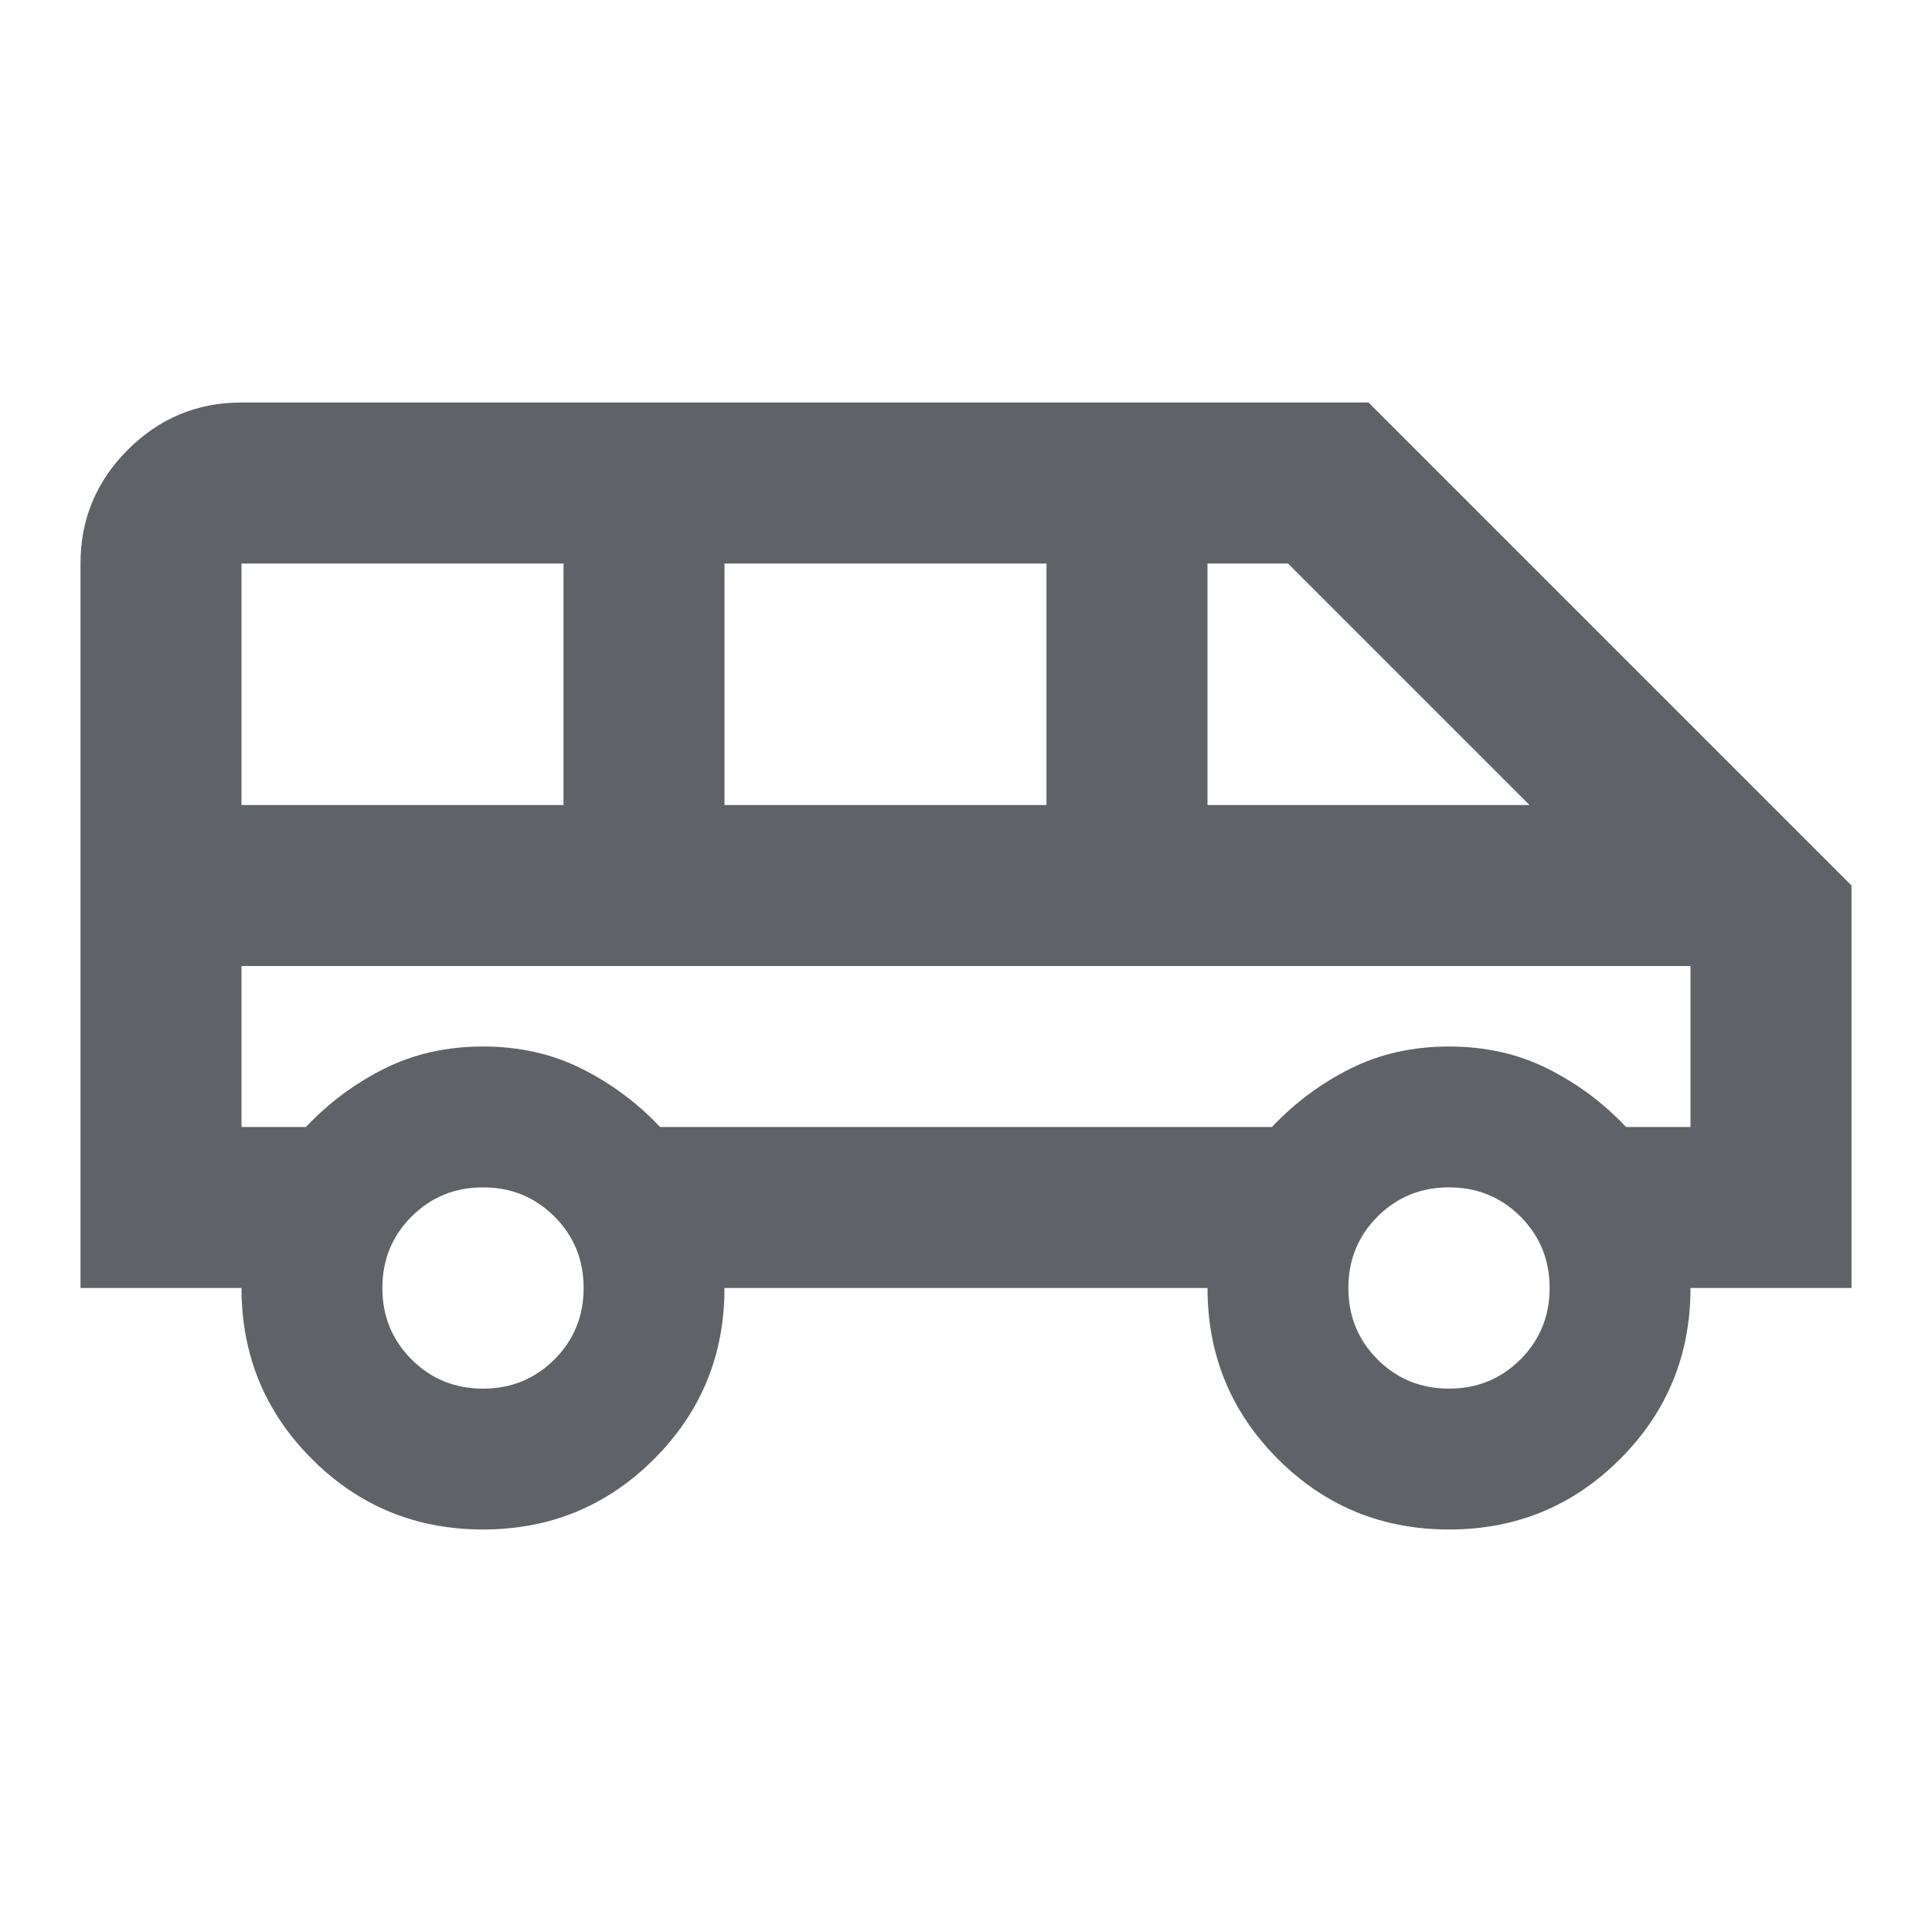
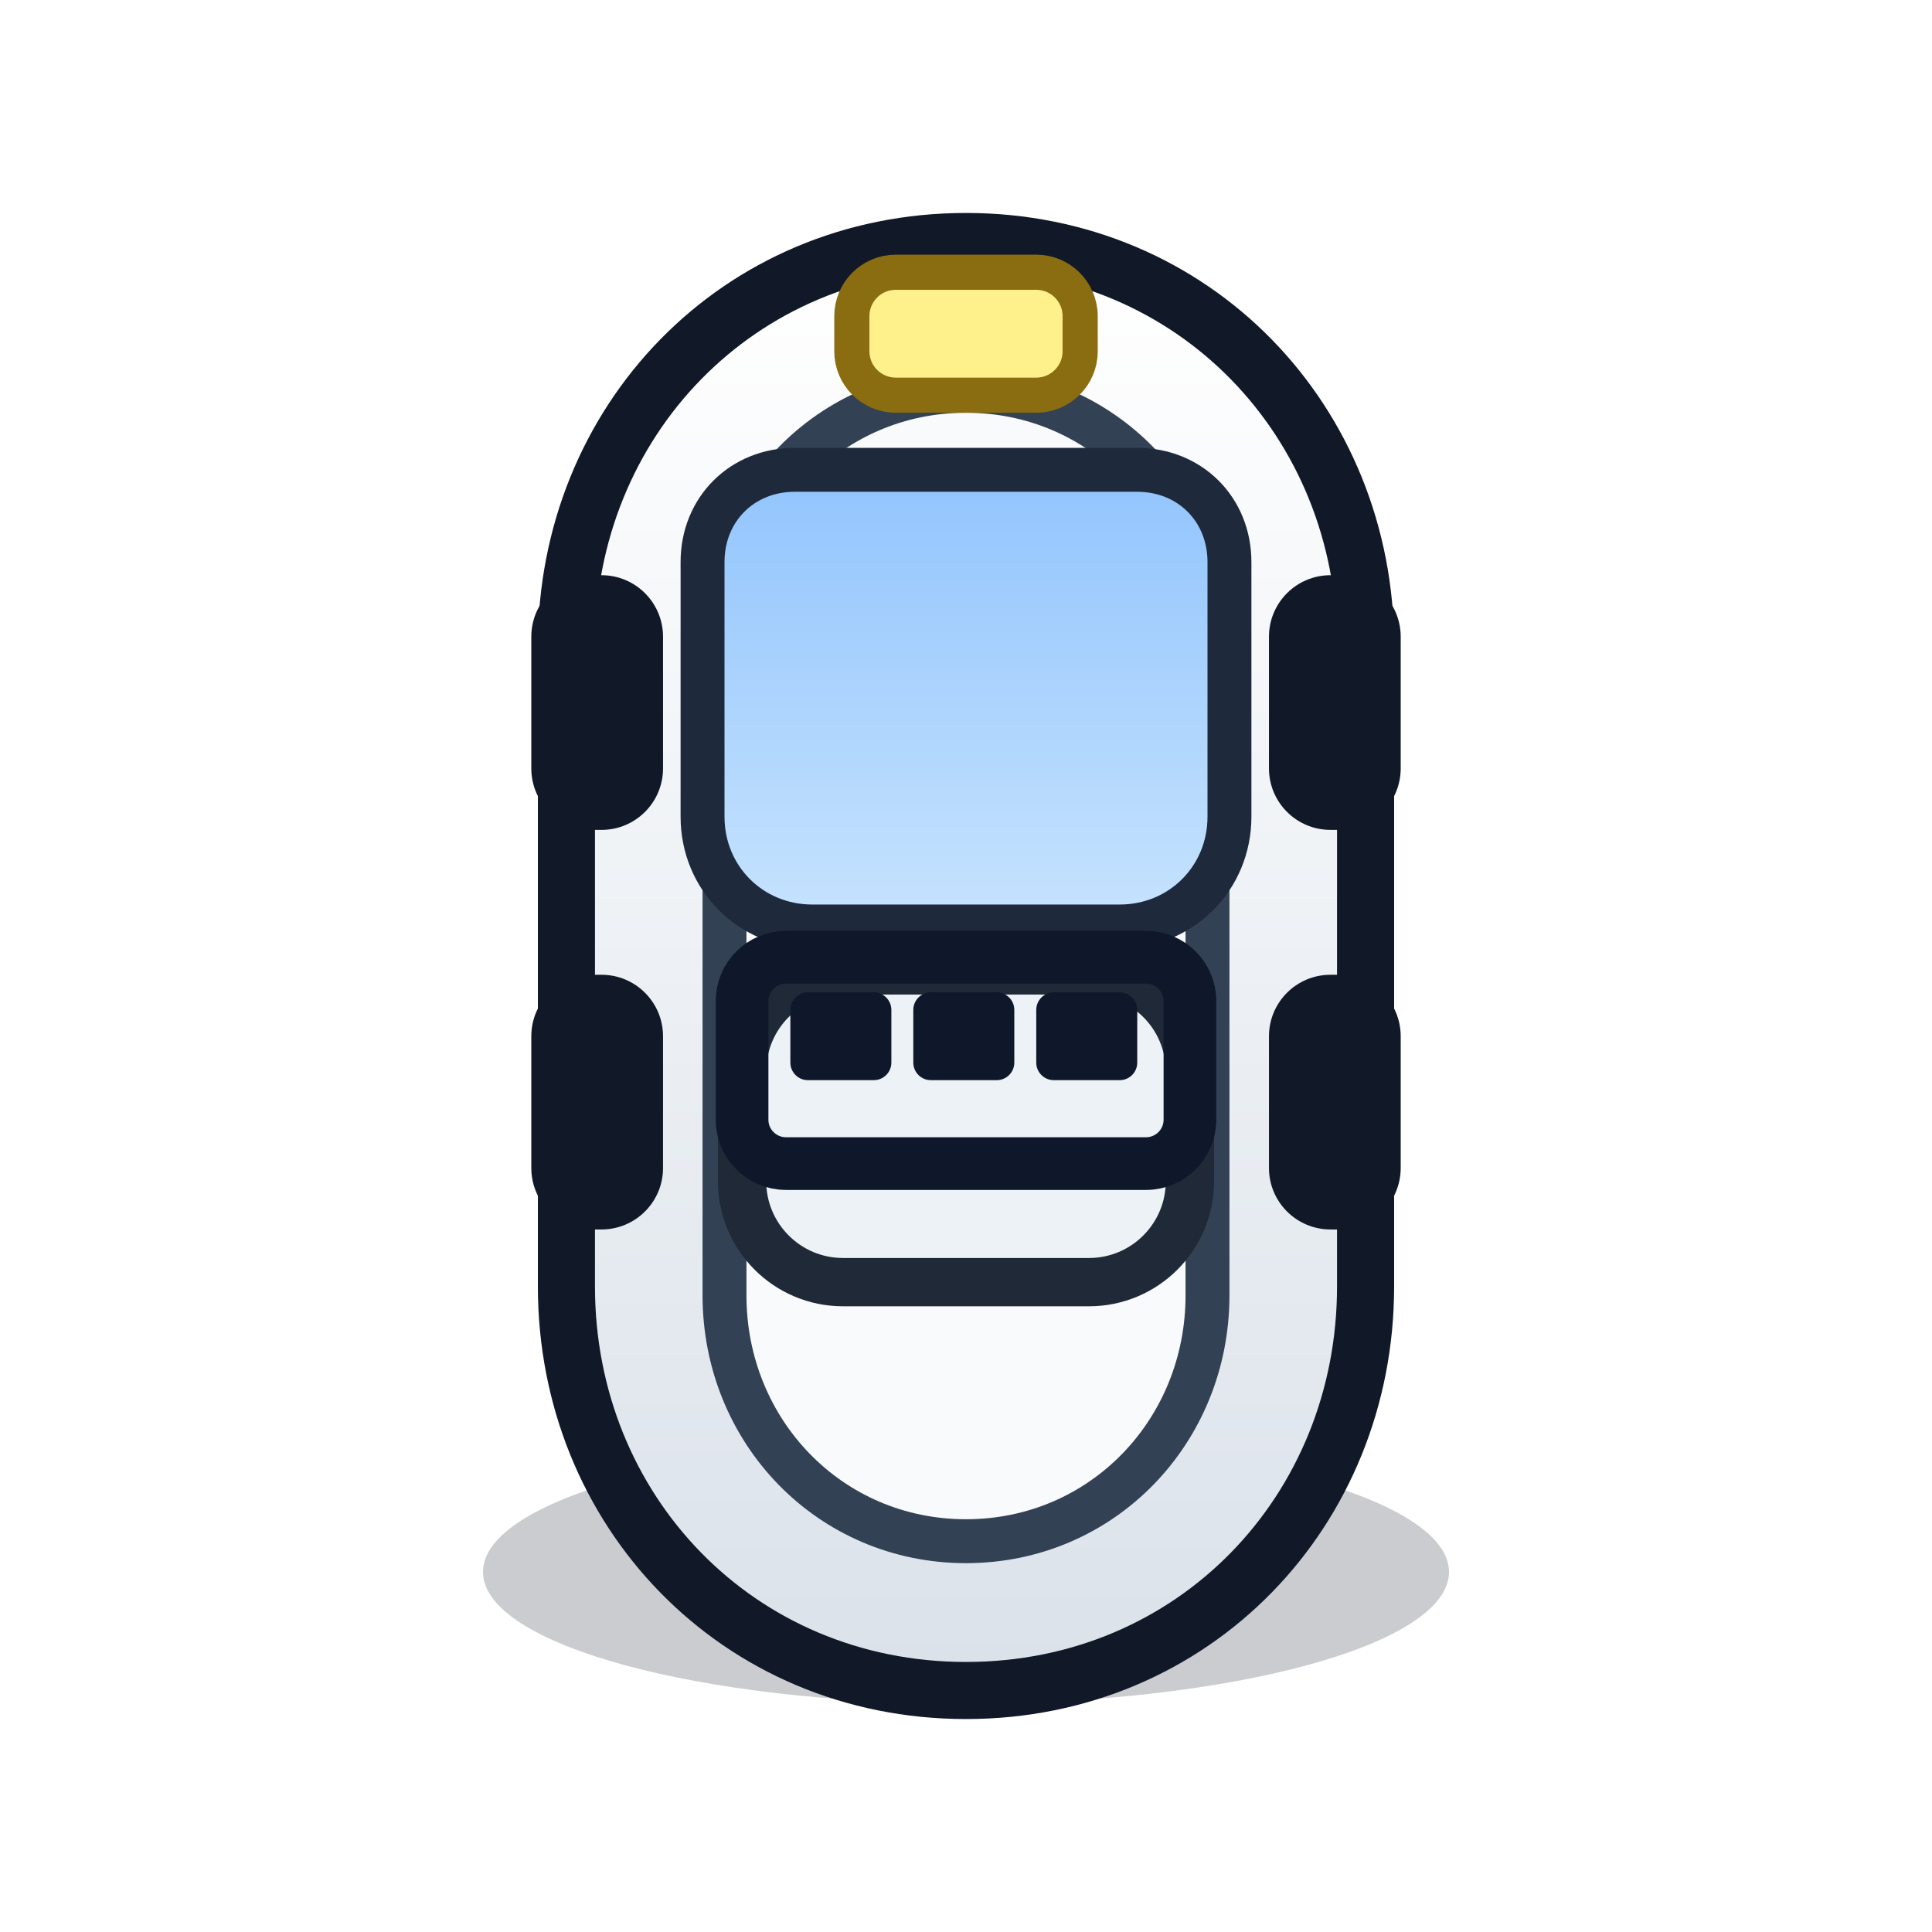
- <svg xmlns="http://www.w3.org/2000/svg" height="24px" viewBox="0 -960 960 960" width="24px" fill="#5f6368">
-   <path d="M240-200q-50 0-85-35t-35-85H40v-360q0-33 23.5-56.5T120-760h560l240 240v200h-80q0 50-35 85t-85 35q-50 0-85-35t-35-85H360q0 50-35 85t-85 35Zm360-360h160L640-680h-40v120Zm-240 0h160v-120H360v120Zm-240 0h160v-120H120v120Zm120 290q21 0 35.5-14.5T290-320q0-21-14.5-35.5T240-370q-21 0-35.5 14.5T190-320q0 21 14.5 35.5T240-270Zm480 0q21 0 35.5-14.5T770-320q0-21-14.5-35.5T720-370q-21 0-35.5 14.5T670-320q0 21 14.5 35.5T720-270ZM120-400h32q17-18 39-29t49-11q27 0 49 11t39 29h304q17-18 39-29t49-11q27 0 49 11t39 29h32v-80H120v80Zm720-80H120h720Z" />
+ <svg xmlns="http://www.w3.org/2000/svg" width="44" height="44" viewBox="0 0 44 44">
+   <defs>
+     <linearGradient id="body" x1="22" y1="6" x2="22" y2="38" gradientUnits="userSpaceOnUse">
+       <stop offset="0" stop-color="#ffffff" />
+       <stop offset="1" stop-color="#dbe2ea" />
+     </linearGradient>
+     <linearGradient id="glass" x1="22" y1="11" x2="22" y2="26" gradientUnits="userSpaceOnUse">
+       <stop offset="0" stop-color="#93c5fd" />
+       <stop offset="1" stop-color="#e0f2fe" />
+     </linearGradient>
+   </defs>
+   <ellipse cx="22" cy="35.8" rx="11" ry="3" fill="#0f172a" fill-opacity="0.22" />
+   <path d="M22 5.5C16.8 5.5 12.9 9.6 12.9 14.7V29.3C12.9 34.4 16.8 38.5 22 38.5C27.2 38.5 31.1 34.4 31.1 29.3V14.7C31.1 9.6 27.2 5.5 22 5.5Z" fill="url(#body)" stroke="#111827" stroke-width="1.3" />
+   <path d="M22 8.9C18.9 8.9 16.5 11.4 16.5 14.5V29.5C16.5 32.6 18.9 35.1 22 35.1C25.1 35.1 27.5 32.6 27.5 29.5V14.5C27.5 11.4 25.1 8.9 22 8.9Z" fill="#f8fafc" stroke="#334155" stroke-width="1" />
+   <path d="M18.1 10.7H25.9C27.1 10.7 28 11.6 28 12.8V18.6C28 20 26.9 21.1 25.5 21.1H18.5C17.1 21.1 16 20 16 18.6V12.8C16 11.6 16.9 10.7 18.1 10.7Z" fill="url(#glass)" stroke="#1e293b" stroke-width="1" />
+   <rect x="16.9" y="22.1" width="10.2" height="7.1" rx="2.3" fill="#edf2f7" stroke="#1f2937" stroke-width="1.1" />
+   <rect x="19.4" y="6.2" width="5.2" height="2.8" rx="1" fill="#fef08a" stroke="#8a6c11" stroke-width="0.8" />
+   <rect x="12.1" y="13.1" width="3" height="5.8" rx="1.4" fill="#111827" />
+   <rect x="28.9" y="13.1" width="3" height="5.8" rx="1.4" fill="#111827" />
+   <rect x="12.1" y="22.2" width="3" height="5.8" rx="1.4" fill="#111827" />
+   <rect x="28.9" y="22.2" width="3" height="5.8" rx="1.4" fill="#111827" />
+   <rect x="16.9" y="21.8" width="10.2" height="4.7" rx="1" fill="none" stroke="#0f172a" stroke-width="1.2" />
+   <rect x="18" y="22.6" width="2.3" height="2" rx="0.4" fill="#0f172a" />
+   <rect x="20.8" y="22.6" width="2.3" height="2" rx="0.4" fill="#0f172a" />
+   <rect x="23.6" y="22.6" width="2.3" height="2" rx="0.4" fill="#0f172a" />
</svg>
